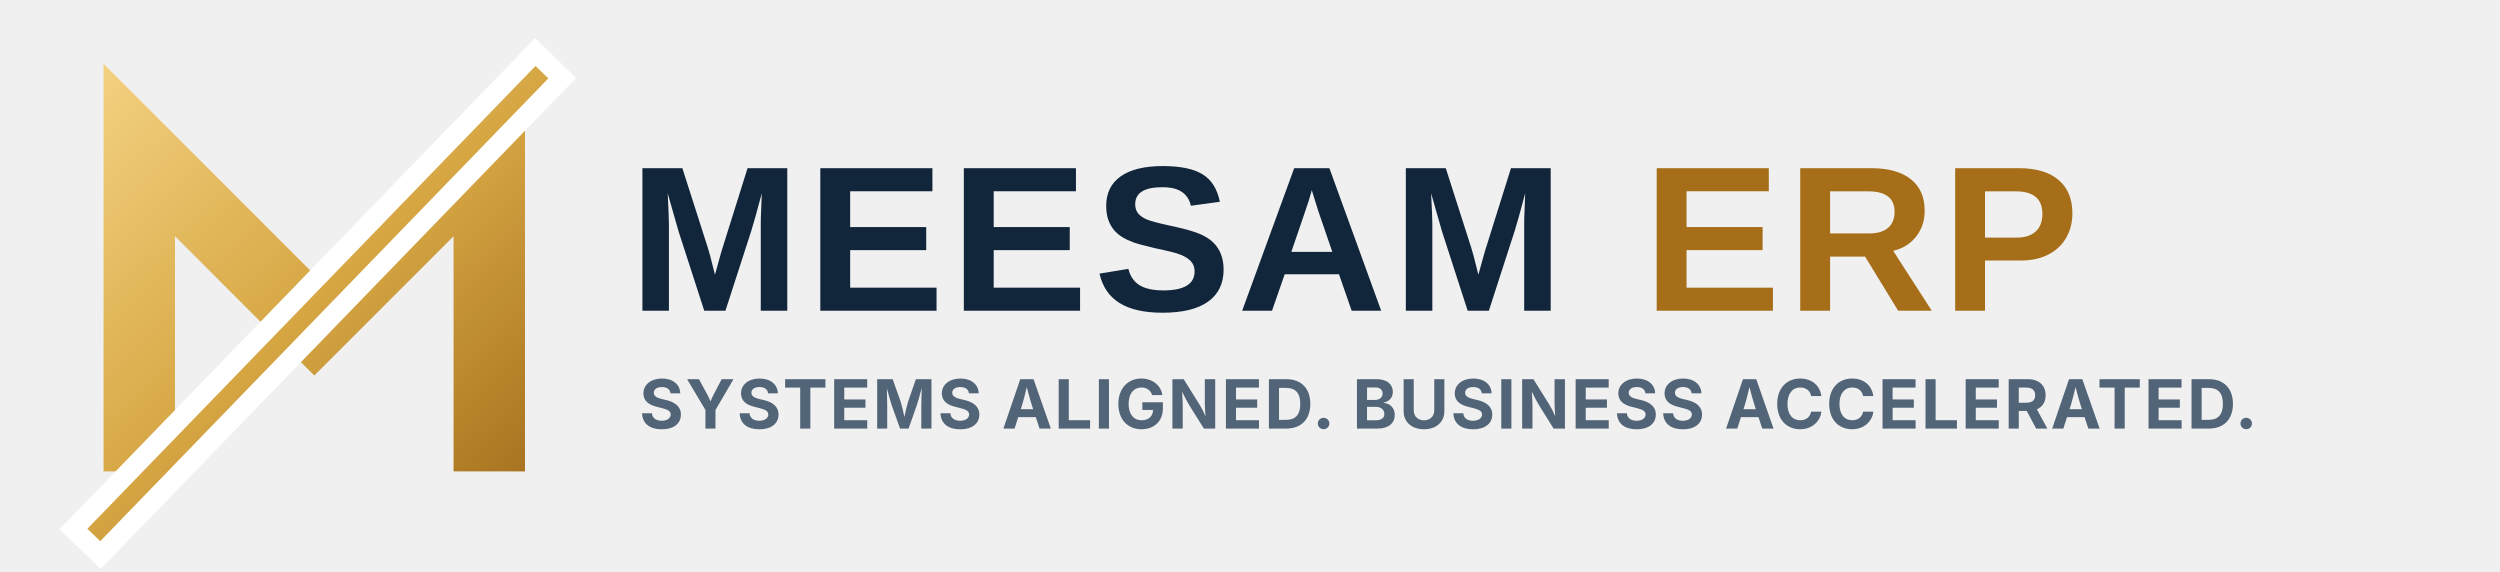
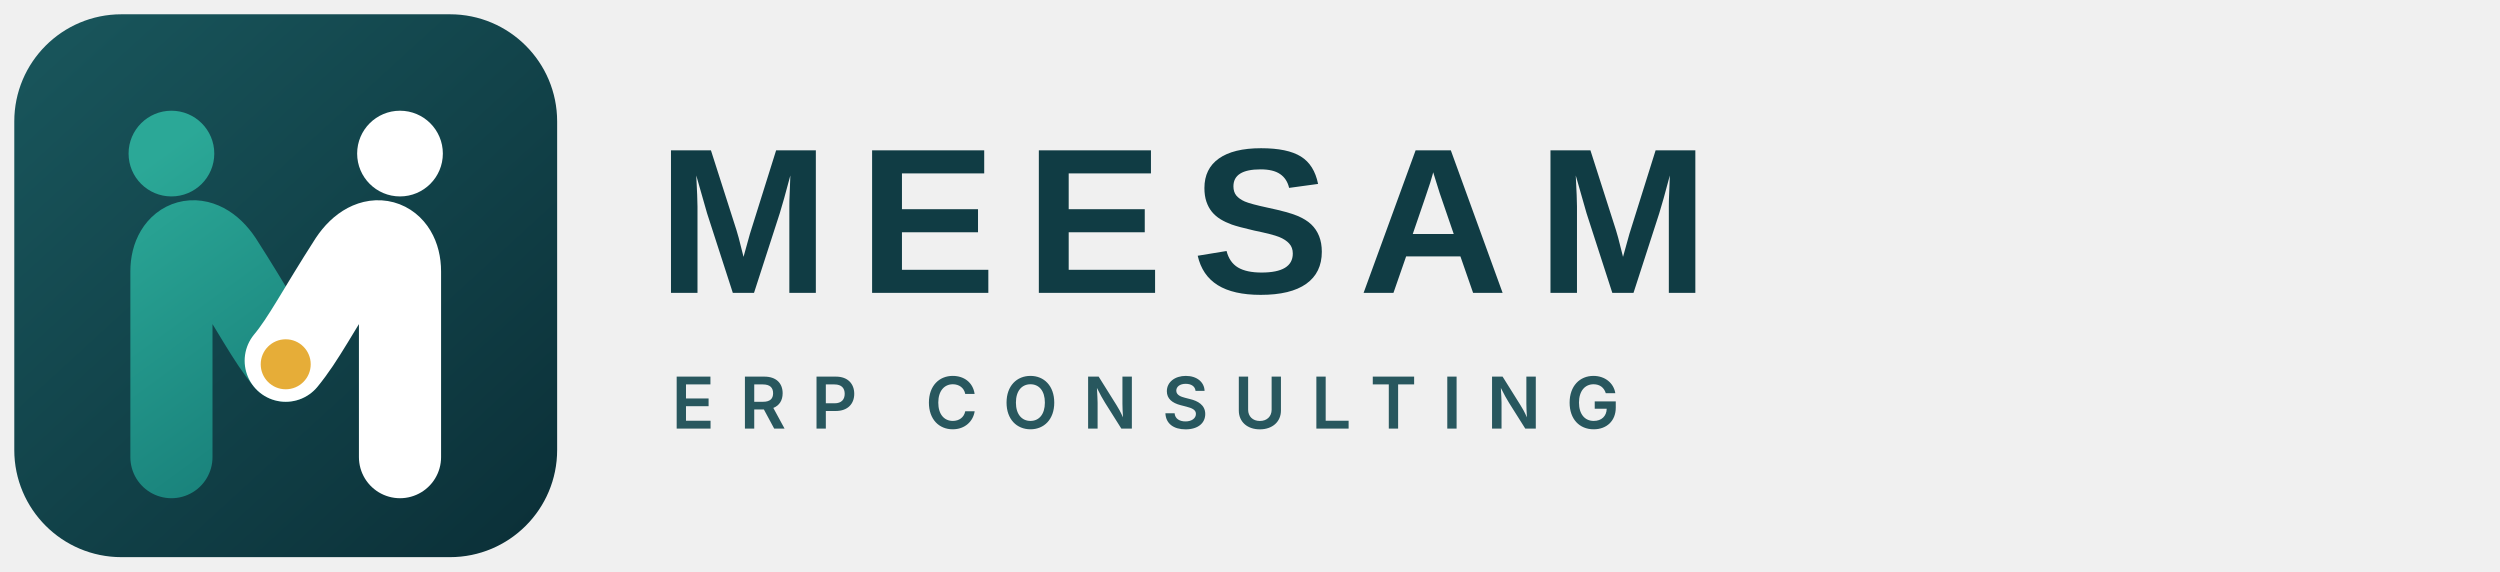
<svg xmlns="http://www.w3.org/2000/svg" viewBox="0 0 700 160" role="img" aria-labelledby="title description">
  <defs>
-     <linearGradient id="gold" x1="20" y1="12" x2="150" y2="148" gradientUnits="userSpaceOnUse">
-       <stop offset="0" stop-color="#f4d282" />
-       <stop offset="0.48" stop-color="#d6a643" />
-       <stop offset="1" stop-color="#9b6516" />
+     <linearGradient id="panel" x1="18" y1="12" x2="148" y2="154" gradientUnits="userSpaceOnUse">
+       <stop offset="0" stop-color="#18545a" />
+       <stop offset="1" stop-color="#0b3038" />
+     </linearGradient>
+     <linearGradient id="teal" x1="37" y1="49" x2="91" y2="123" gradientUnits="userSpaceOnUse">
+       <stop offset="0" stop-color="#2ba897" />
+       <stop offset="1" stop-color="#187f79" />
    </linearGradient>
  </defs>
-   <g transform="translate(8 5)">
-     <path d="M31 127V37l49 49 49-49v90" fill="none" stroke="url(#gold)" stroke-width="20" stroke-linejoin="miter" />
-     <path d="M20 143 142 17" fill="none" stroke="#ffffff" stroke-width="16" stroke-linecap="square" />
-     <path d="M20 143 142 17" fill="none" stroke="url(#gold)" stroke-width="5" stroke-linecap="square" />
+   <g>
+     <rect x="4" y="4" width="152" height="152" rx="30" fill="url(#panel)" />
+     <circle cx="48" cy="43" r="12" fill="url(#teal)" />
+     <circle cx="112" cy="43" r="12" fill="#ffffff" />
+     <path d="M48 128V76c0-9 8-12 14-3 9 14 13 22 18 28" fill="none" stroke="url(#teal)" stroke-width="23" stroke-linecap="round" stroke-linejoin="round" />
+     <path d="M112 128V76c0-9-8-12-14-3-9 14-13 22-18 28" fill="none" stroke="#ffffff" stroke-width="23" stroke-linecap="round" stroke-linejoin="round" />
+     <circle cx="80" cy="102" r="7" fill="#e6ad38" />
  </g>
-   <text x="176" y="87" fill="#11263b" font-family="Manrope, Arial, sans-serif" font-size="58" font-weight="800" letter-spacing="1.5">MEESAM</text>
-   <text x="460" y="87" fill="#a66e19" font-family="Manrope, Arial, sans-serif" font-size="58" font-weight="800" letter-spacing="1.5">ERP</text>
-   <text x="179" y="120" fill="#526477" font-family="Inter, Arial, sans-serif" font-size="19" font-weight="700" letter-spacing="0.5">SYSTEMS ALIGNED. BUSINESS ACCELERATED.</text>
+   <text x="184" y="82" fill="#103c44" font-family="Manrope, Arial, sans-serif" font-size="58" font-weight="700" letter-spacing="8">MEESAM</text>
+   <text x="188" y="120" fill="#28575e" font-family="Inter, Arial, sans-serif" font-size="20" font-weight="600" letter-spacing="7">ERP CONSULTING</text>
</svg>
